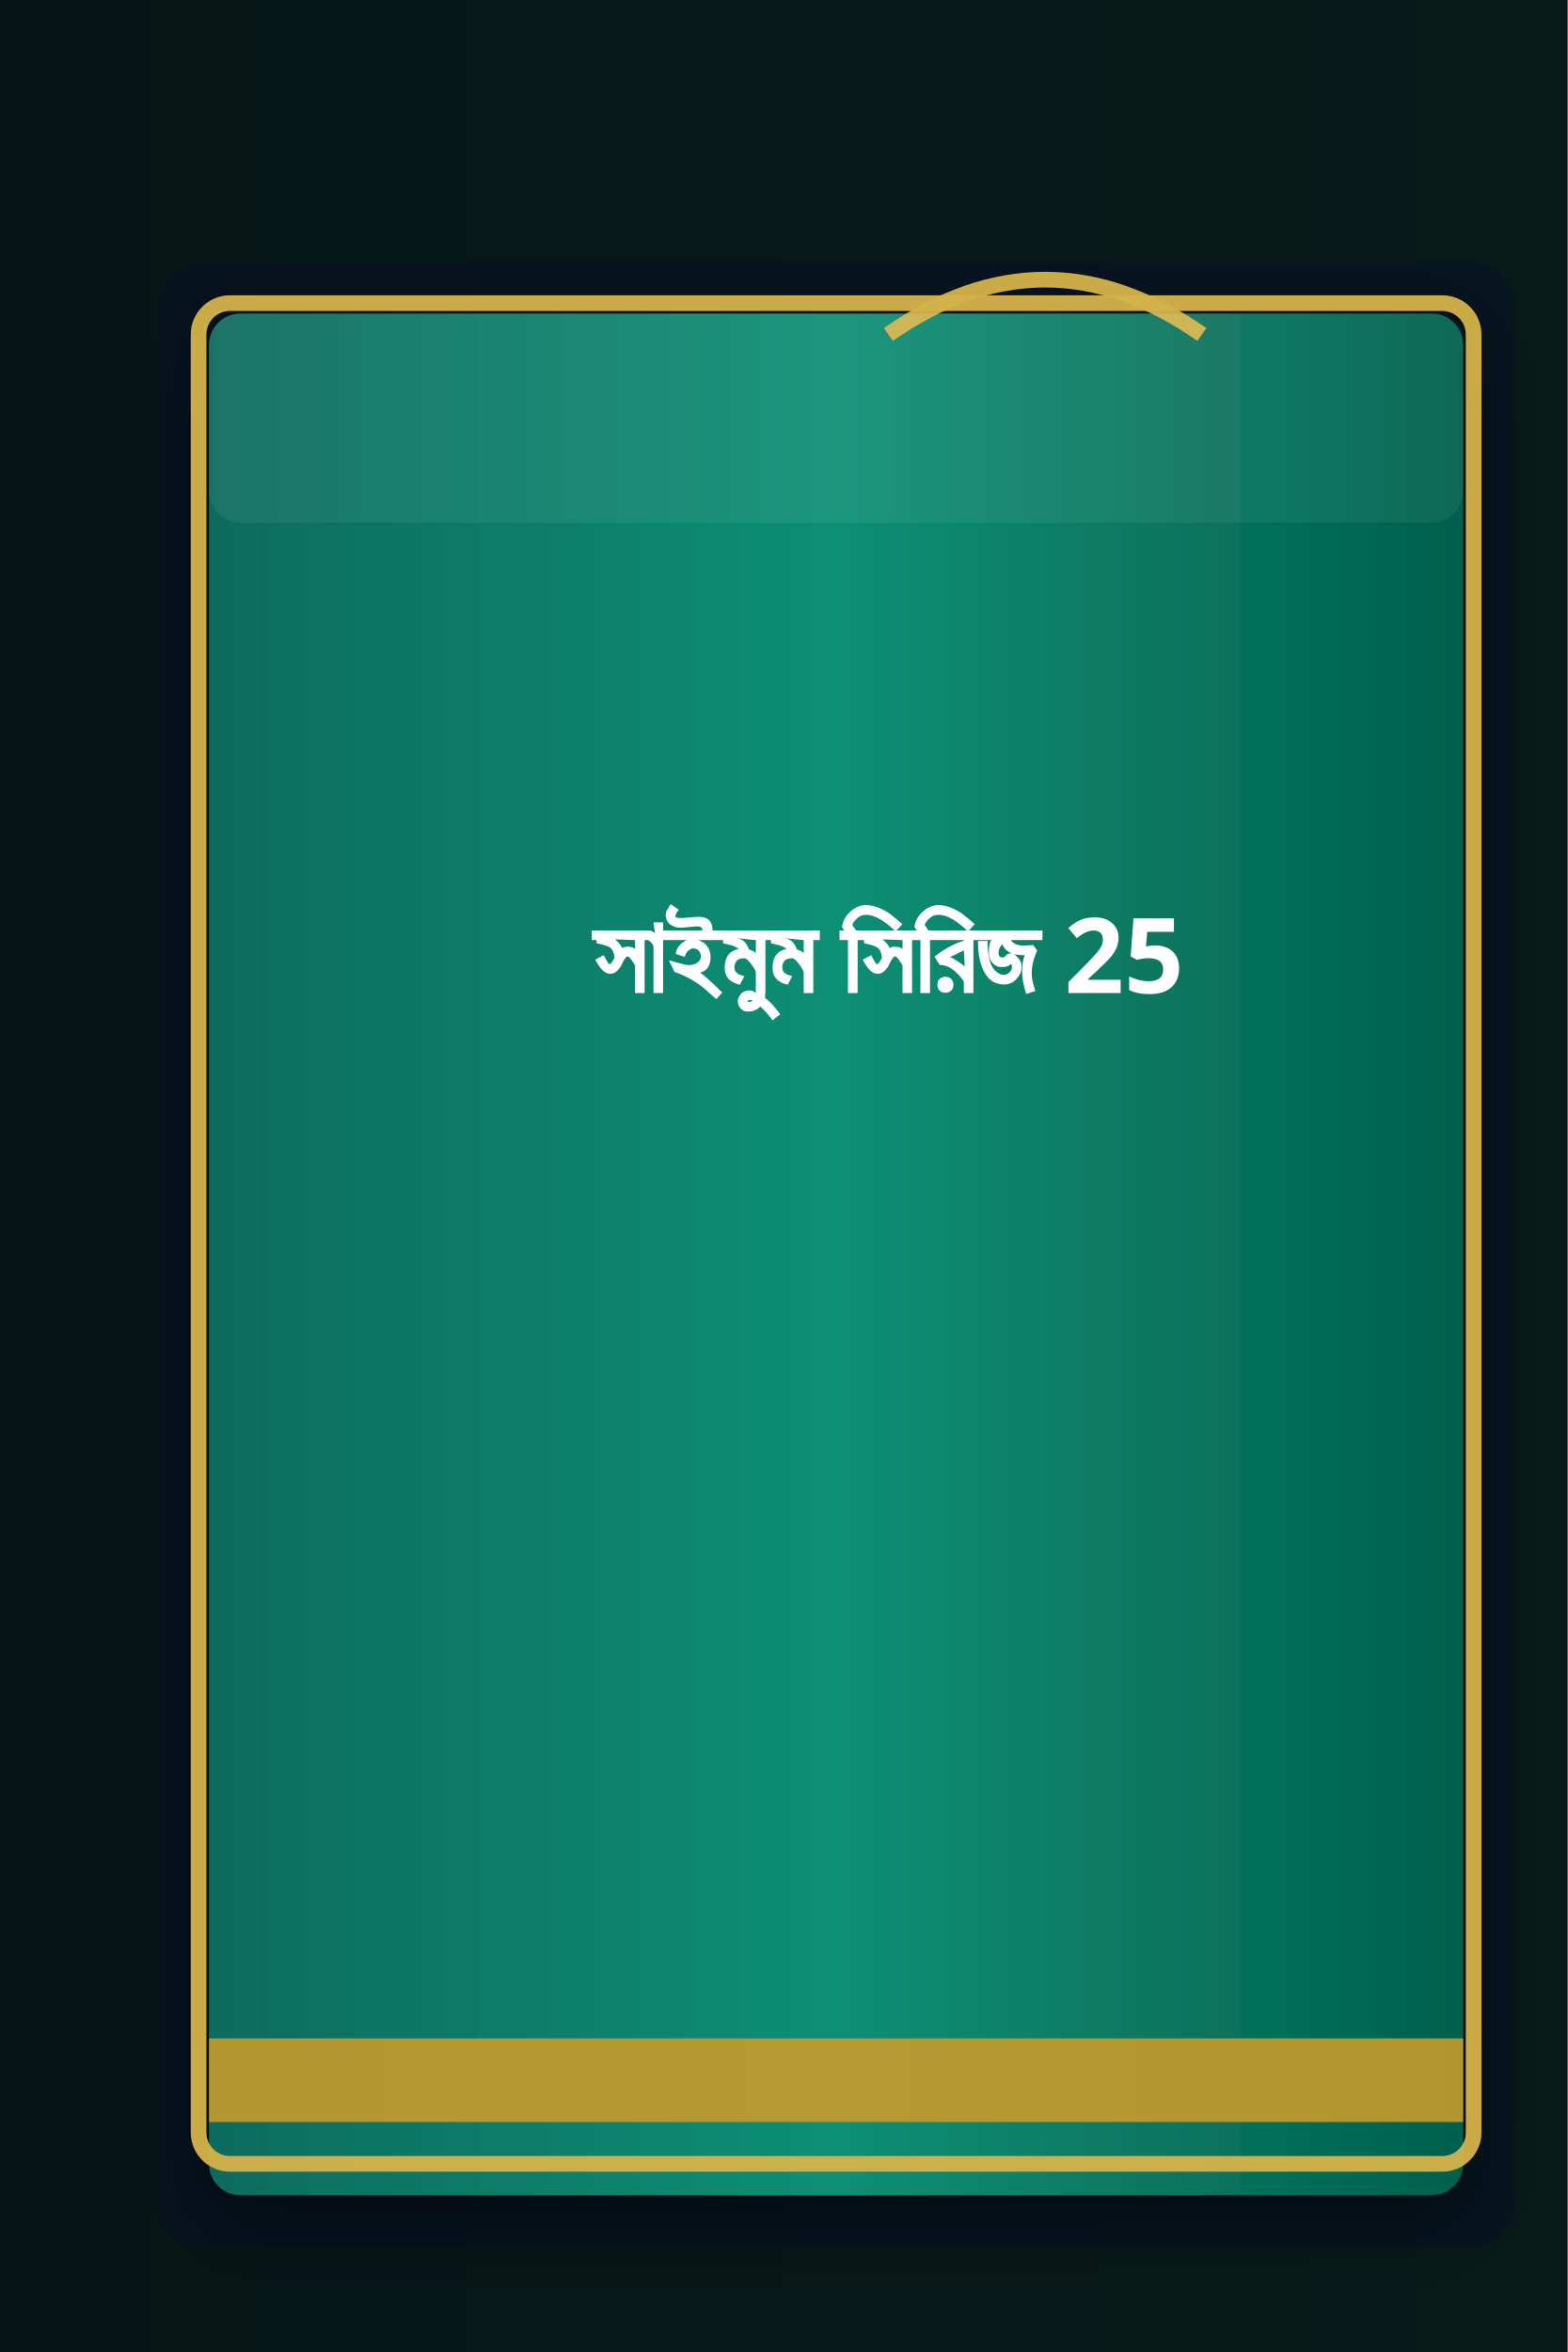
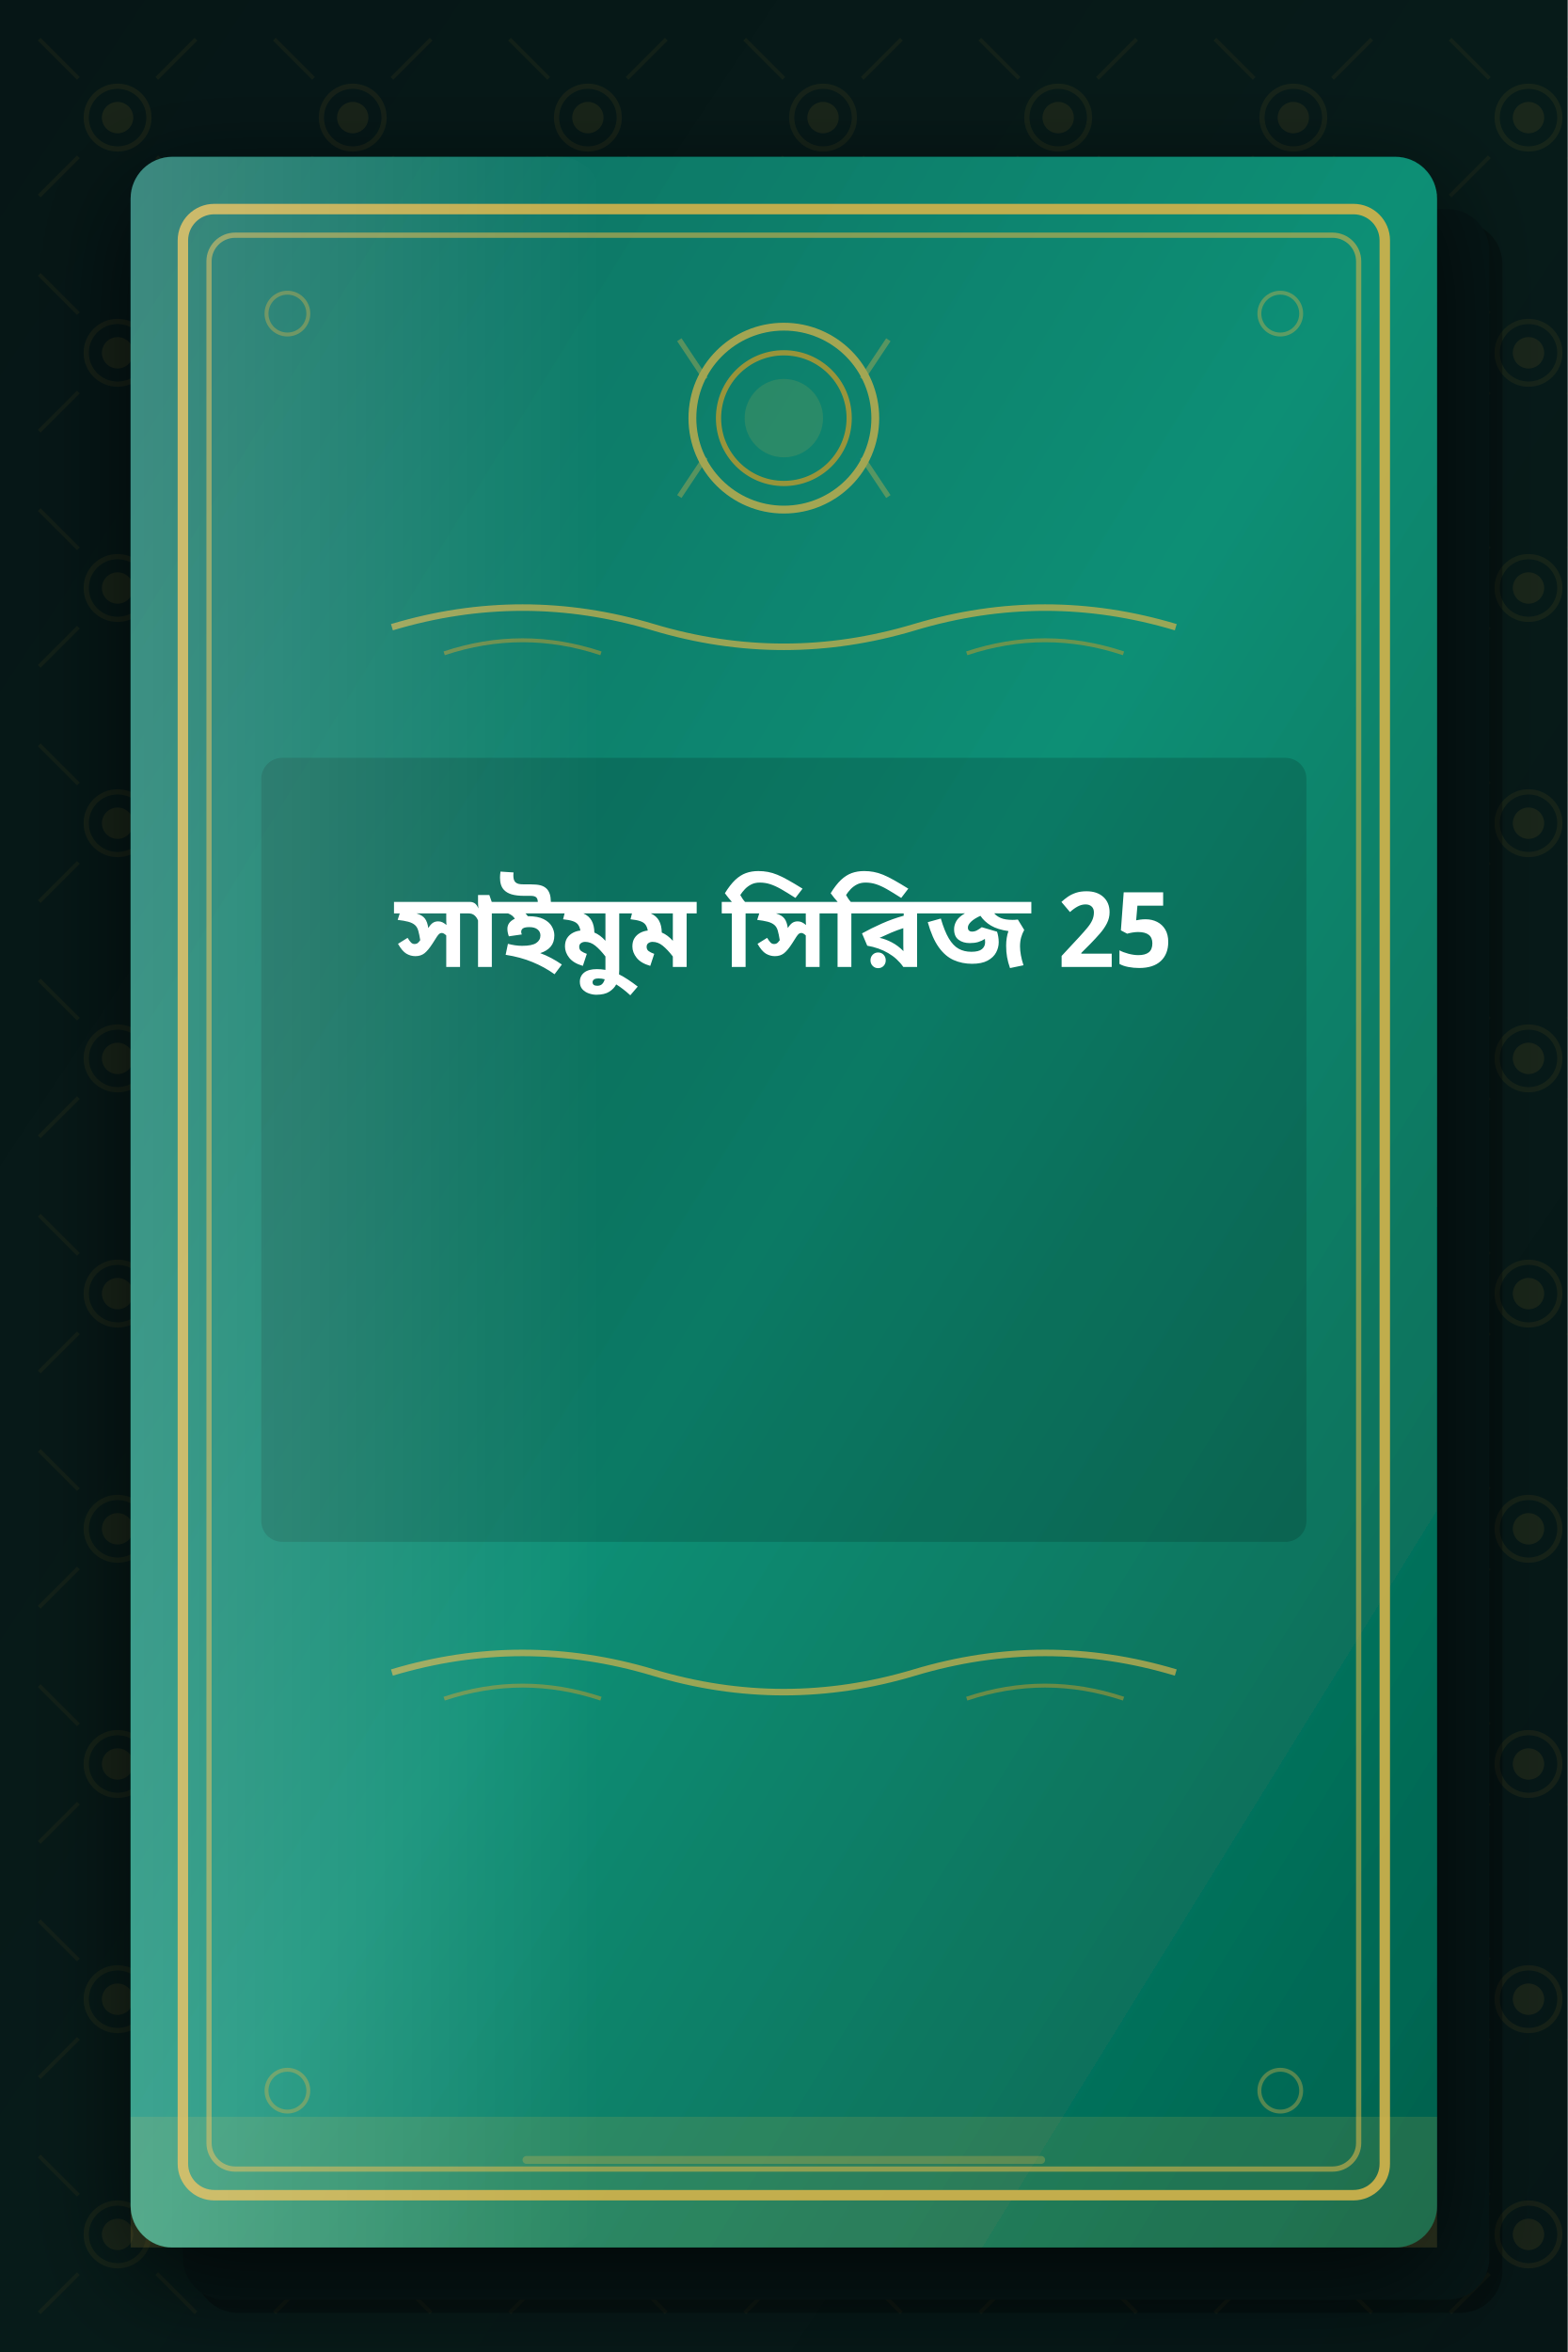
<svg xmlns="http://www.w3.org/2000/svg" width="600" height="900" viewBox="0 0 600 900">
  <defs>
-     <linearGradient id="g" x1="0" x2="1">
+     <linearGradient id="bghc52t" x1="0" x2="1" y1="0" y2="1">
      <stop offset="0%" stop-color="#061616" />
-       <stop offset="100%" stop-color="#071b19" />
+       <stop offset="50%" stop-color="#071b19" />
+       <stop offset="100%" stop-color="#061616" />
    </linearGradient>
-     <linearGradient id="coverGrad" x1="0" x2="1">
+     <linearGradient id="coverhc52t" x1="0" x2="1" y1="0" y2="1">
      <stop offset="0%" stop-color="#0f6b5f" />
      <stop offset="50%" stop-color="#0b8f75" />
      <stop offset="100%" stop-color="#04604c" />
    </linearGradient>
-     <filter id="ds" x="-20%" y="-20%" width="140%" height="140%">
-       <feDropShadow dx="0" dy="8" stdDeviation="16" flood-color="#000" flood-opacity="0.6" />
+     <filter id="shadowhc52t" x="-20%" y="-20%" width="140%" height="140%">
+       <feDropShadow dx="0" dy="12" stdDeviation="20" flood-color="#000" flood-opacity="0.7" />
    </filter>
+     <pattern id="patternhc52t" x="0" y="0" width="90" height="90" patternUnits="userSpaceOnUse">
+       <circle cx="45" cy="45" r="12" fill="none" stroke="#c79b2a" stroke-width="2" opacity="0.08" />
+       <circle cx="45" cy="45" r="6" fill="#c79b2a" opacity="0.1" />
+       <line x1="15" y1="15" x2="30" y2="30" stroke="#c79b2a" stroke-width="1.5" opacity="0.06" />
+       <line x1="75" y1="15" x2="60" y2="30" stroke="#c79b2a" stroke-width="1.5" opacity="0.06" />
+       <line x1="15" y1="75" x2="30" y2="60" stroke="#c79b2a" stroke-width="1.5" opacity="0.06" />
+       <line x1="75" y1="75" x2="60" y2="60" stroke="#c79b2a" stroke-width="1.5" opacity="0.06" />
+     </pattern>
+     <linearGradient id="shinehc52t" x1="0" x2="1" y1="0" y2="0">
+       <stop offset="0%" stop-color="#fff" stop-opacity="0.2" />
+       <stop offset="100%" stop-color="#fff" stop-opacity="0" />
+     </linearGradient>
  </defs>
-   <rect width="100%" height="100%" fill="url(#g)" />
-   <g transform="translate(40,80)">
-     <rect x="20" y="20" width="520" height="760" rx="18" fill="#071026" opacity="0.55" />
-     <rect x="40" y="40" width="480" height="720" rx="12" fill="url(#coverGrad)" filter="url(#ds)" />
-     <rect x="36" y="36" width="488" height="712" rx="12" fill="none" stroke="#d4b24a" stroke-width="6" opacity="0.95" />
-     <path d="M300 48 C340 20 380 20 420 48" fill="none" stroke="#d4b24a" stroke-width="6" opacity="0.95" />
-     <rect x="40" y="700" width="480" height="32" fill="#c79b2a" opacity="0.9" />
-     <rect x="40" y="40" width="480" height="80" rx="12" fill="rgba(255,255,255,0.06)" />
-     <text x="300" y="300" text-anchor="middle" fill="#ffffff" font-family="Noto Sans, Arial, sans-serif" style="font-weight:700;">
-       <tspan x="300" dy="0" font-size="40" font-weight="700">সাইমুম সিরিজ 25</tspan>
+   <rect width="100%" height="100%" fill="url(#bghc52t)" />
+   <rect width="100%" height="100%" fill="url(#patternhc52t)" />
+   <g transform="translate(50,60)">
+     <rect x="25" y="25" width="500" height="800" rx="16" fill="#000" opacity="0.3" />
+     <rect x="20" y="20" width="500" height="800" rx="16" fill="#061616" />
+     <rect x="0" y="0" width="500" height="800" rx="16" fill="url(#coverhc52t)" filter="url(#shadowhc52t)" />
+     <rect x="20" y="20" width="460" height="760" rx="12" fill="none" stroke="#d4b24a" stroke-width="4" opacity="0.9" />
+     <rect x="30" y="30" width="440" height="740" rx="10" fill="none" stroke="#d4b24a" stroke-width="2" opacity="0.6" />
+     <g opacity="0.75">
+       <circle cx="250" cy="100" r="35" fill="none" stroke="#d4b24a" stroke-width="3" />
+       <circle cx="250" cy="100" r="25" fill="none" stroke="#c79b2a" stroke-width="2" />
+       <circle cx="250" cy="100" r="15" fill="#d4b24a" opacity="0.2" />
+       <path d="M210 70 L220 85" stroke="#d4b24a" stroke-width="2" opacity="0.5" />
+       <path d="M290 70 L280 85" stroke="#d4b24a" stroke-width="2" opacity="0.5" />
+       <path d="M210 130 L220 115" stroke="#d4b24a" stroke-width="2" opacity="0.5" />
+       <path d="M290 130 L280 115" stroke="#d4b24a" stroke-width="2" opacity="0.5" />
+     </g>
+     <path d="M100 180 Q150 165 200 180 T300 180 T400 180" fill="none" stroke="#d4b24a" stroke-width="2.5" opacity="0.7" />
+     <path d="M120 190 Q150 180 180 190" fill="none" stroke="#c79b2a" stroke-width="1.5" opacity="0.5" />
+     <path d="M320 190 Q350 180 380 190" fill="none" stroke="#c79b2a" stroke-width="1.5" opacity="0.5" />
+     <rect x="50" y="230" width="400" height="300" rx="8" fill="#000" opacity="0.15" />
+     <text x="250" y="310" text-anchor="middle" fill="#ffffff" font-family="'Noto Sans Bengali', 'Noto Sans', Arial, sans-serif" font-weight="700">
+       <tspan x="250" dy="0" font-size="40">সাইমুম সিরিজ 25</tspan>
    </text>
+     <path d="M100 580 Q150 565 200 580 T300 580 T400 580" fill="none" stroke="#d4b24a" stroke-width="2.5" opacity="0.7" />
+     <path d="M120 590 Q150 580 180 590" fill="none" stroke="#c79b2a" stroke-width="1.5" opacity="0.5" />
+     <path d="M320 590 Q350 580 380 590" fill="none" stroke="#c79b2a" stroke-width="1.5" opacity="0.5" />
+     <rect x="0" y="750" width="500" height="50" fill="#d4b24a" opacity="0.15" rx="0 0 16 16" />
+     <rect x="150" y="765" width="200" height="3" fill="#d4b24a" opacity="0.3" rx="1.5" />
+     <rect x="0" y="0" width="180" height="800" rx="16" fill="url(#shinehc52t)" />
+     <circle cx="60" cy="60" r="8" fill="none" stroke="#d4b24a" stroke-width="1.5" opacity="0.4" />
+     <circle cx="440" cy="60" r="8" fill="none" stroke="#d4b24a" stroke-width="1.5" opacity="0.4" />
+     <circle cx="60" cy="740" r="8" fill="none" stroke="#d4b24a" stroke-width="1.5" opacity="0.4" />
+     <circle cx="440" cy="740" r="8" fill="none" stroke="#d4b24a" stroke-width="1.5" opacity="0.4" />
  </g>
</svg>
